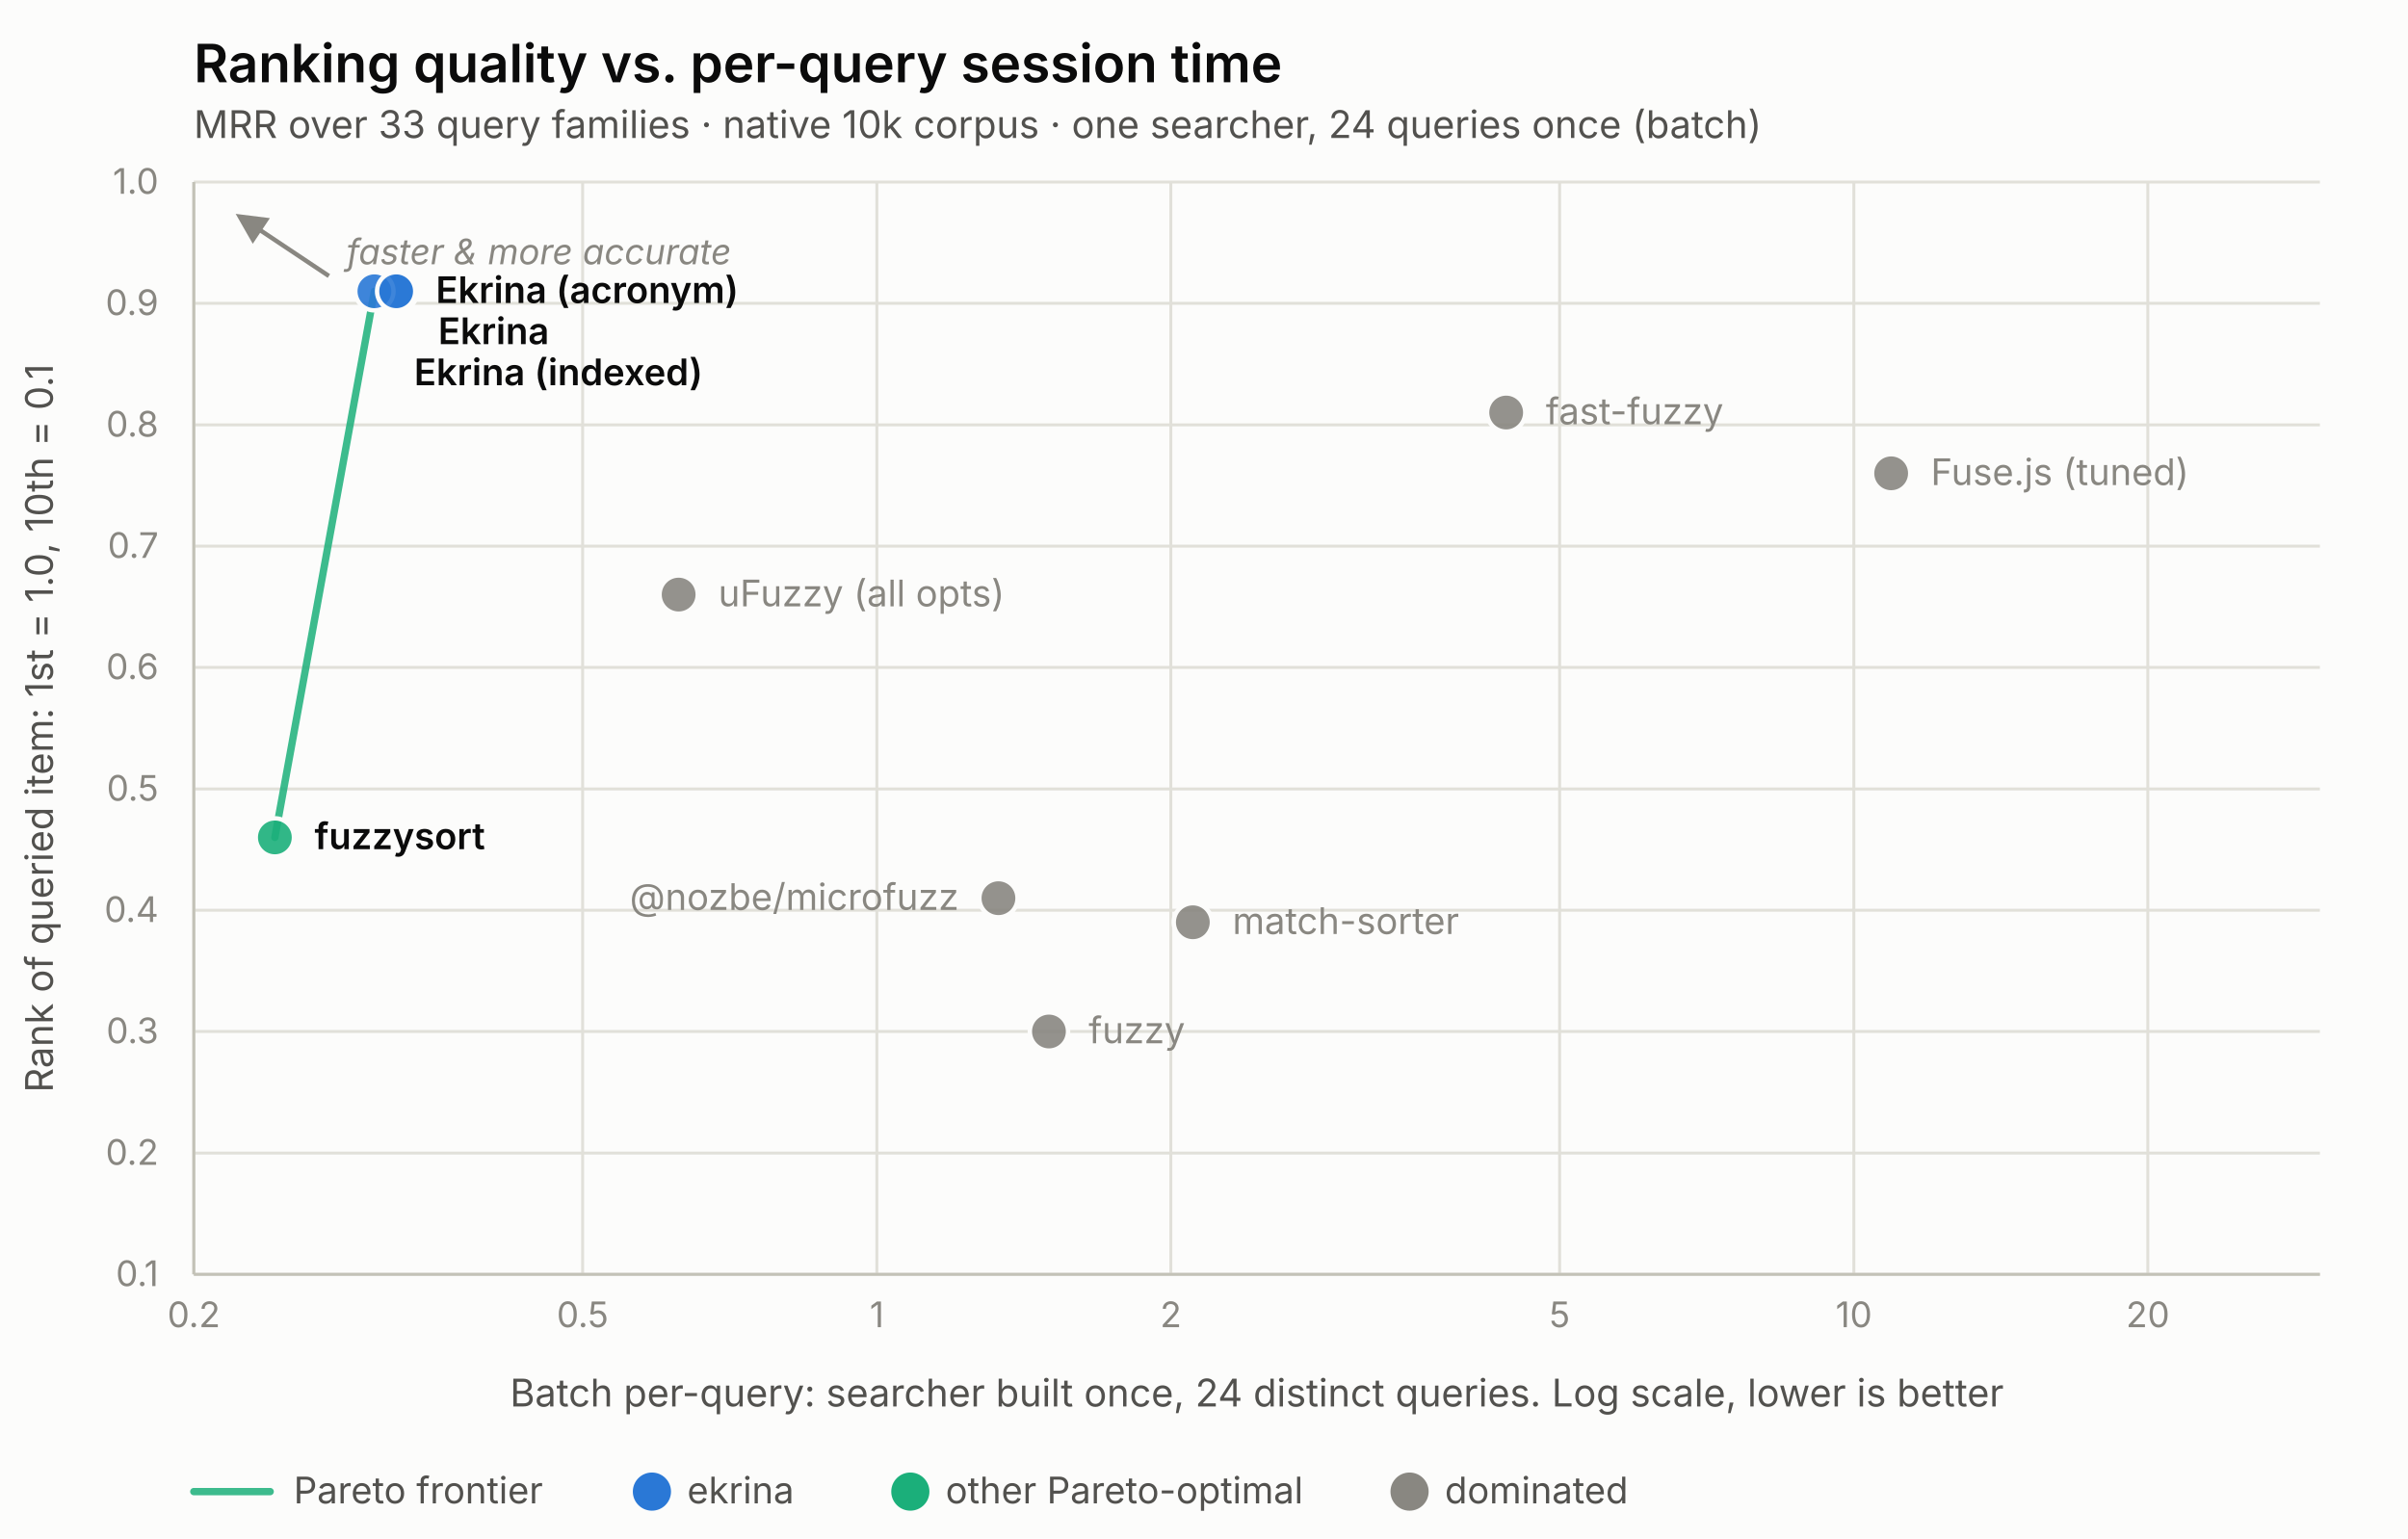
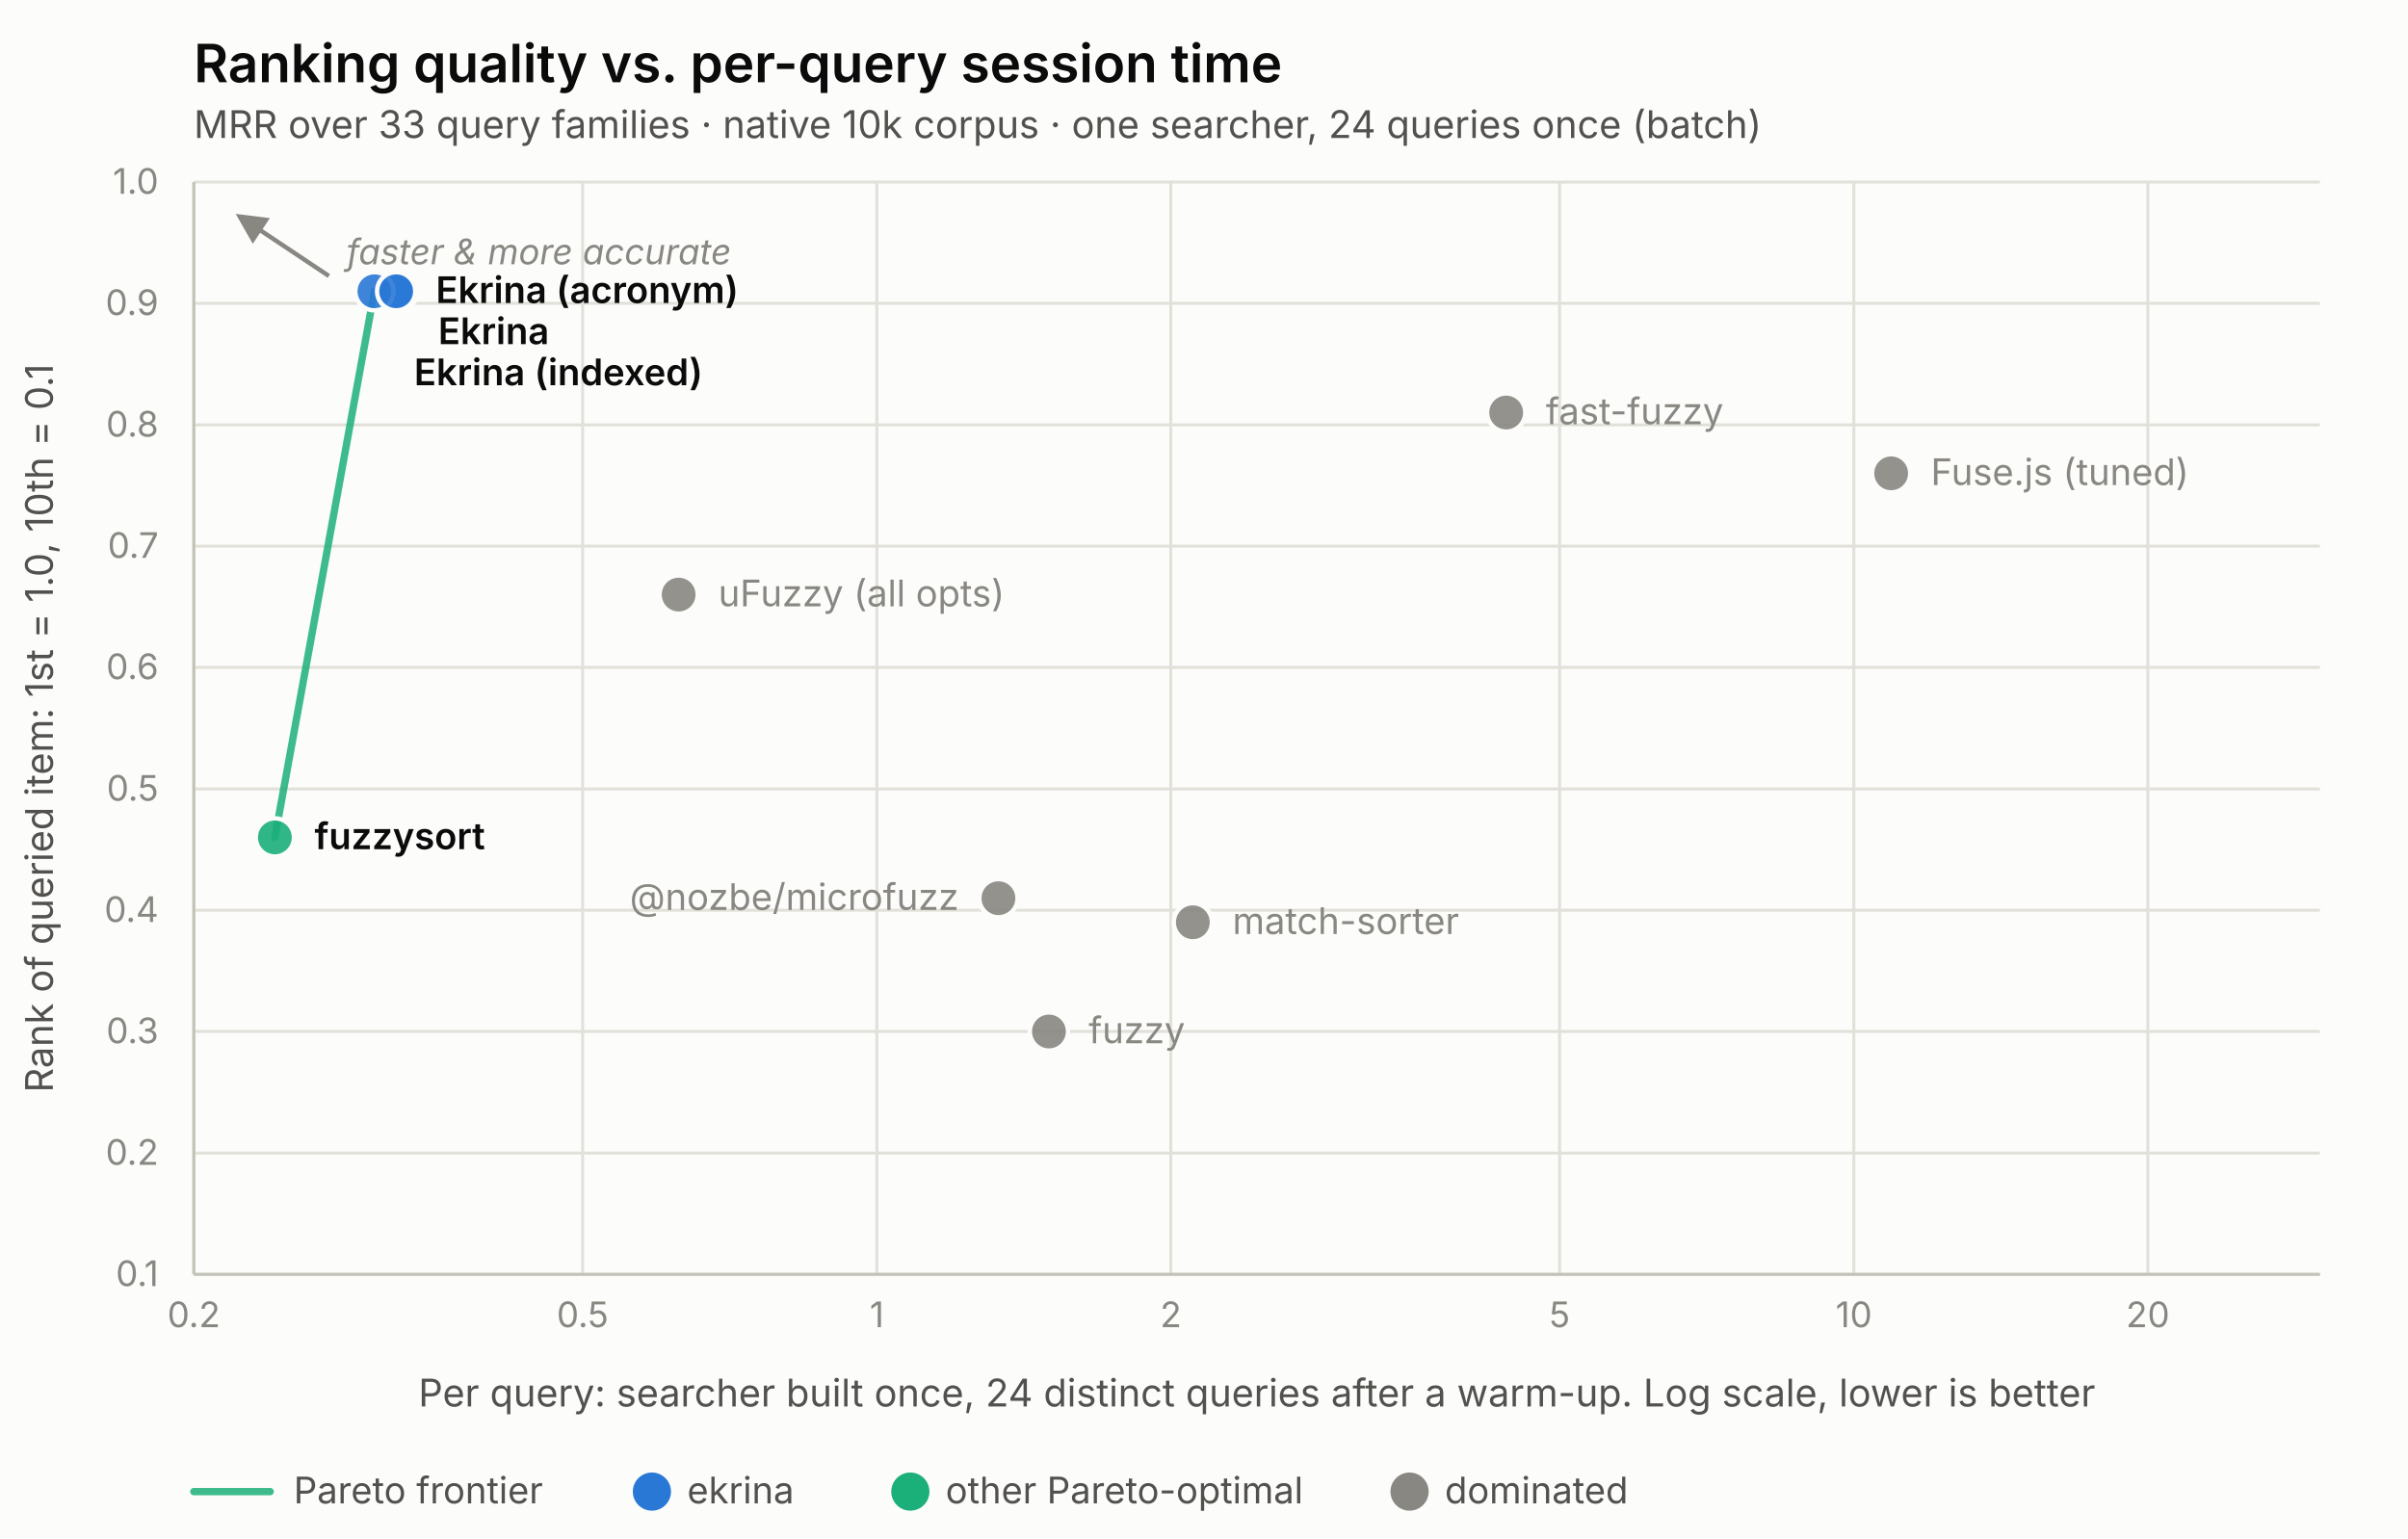
<svg xmlns="http://www.w3.org/2000/svg" viewBox="0 0 820 524" font-family="system-ui, -apple-system, 'Segoe UI', sans-serif" role="img" aria-labelledby="pareto-query-title pareto-query-desc">
  <defs>
    <marker id="arrow" viewBox="0 0 10 10" refX="8" refY="5" markerWidth="7" markerHeight="7" orient="auto-start-reverse">
      <path d="M0 0 L10 5 L0 10 z" fill="#898781" />
    </marker>
  </defs>
  <rect x="0" y="0" width="820" height="524" fill="#fcfcfb" />
  <text x="66" y="28" fill="#0b0b0b" font-size="18" font-weight="600">Ranking quality vs. per-query session time</text>
  <text x="66" y="47" fill="#52514e" font-size="13">MRR over 33 query families · native 10k corpus · one searcher, 24 queries once (batch)</text>
  <g>
    <line x1="66" y1="62" x2="66" y2="434" stroke="#e1e0d9" />
    <line x1="198.4" y1="62" x2="198.4" y2="434" stroke="#e1e0d9" />
    <line x1="298.6" y1="62" x2="298.6" y2="434" stroke="#e1e0d9" />
    <line x1="398.7" y1="62" x2="398.7" y2="434" stroke="#e1e0d9" />
    <line x1="531.1" y1="62" x2="531.1" y2="434" stroke="#e1e0d9" />
    <line x1="631.3" y1="62" x2="631.3" y2="434" stroke="#e1e0d9" />
    <line x1="731.4" y1="62" x2="731.4" y2="434" stroke="#e1e0d9" />
    <line x1="66" y1="434" x2="790" y2="434" stroke="#e1e0d9" />
    <line x1="66" y1="392.7" x2="790" y2="392.7" stroke="#e1e0d9" />
    <line x1="66" y1="351.3" x2="790" y2="351.3" stroke="#e1e0d9" />
    <line x1="66" y1="310" x2="790" y2="310" stroke="#e1e0d9" />
    <line x1="66" y1="268.7" x2="790" y2="268.7" stroke="#e1e0d9" />
    <line x1="66" y1="227.3" x2="790" y2="227.3" stroke="#e1e0d9" />
    <line x1="66" y1="186" x2="790" y2="186" stroke="#e1e0d9" />
    <line x1="66" y1="144.7" x2="790" y2="144.7" stroke="#e1e0d9" />
    <line x1="66" y1="103.3" x2="790" y2="103.3" stroke="#e1e0d9" />
    <line x1="66" y1="62" x2="790" y2="62" stroke="#e1e0d9" />
  </g>
  <line x1="66" y1="434" x2="790" y2="434" stroke="#c3c2b7" />
  <line x1="66" y1="62" x2="66" y2="434" stroke="#c3c2b7" />
  <g>
    <text x="66" y="452" text-anchor="middle" fill="#898781" font-size="12" font-variant-numeric="tabular-nums">0.2</text>
    <text x="198.4" y="452" text-anchor="middle" fill="#898781" font-size="12" font-variant-numeric="tabular-nums">0.5</text>
    <text x="298.6" y="452" text-anchor="middle" fill="#898781" font-size="12" font-variant-numeric="tabular-nums">1</text>
    <text x="398.7" y="452" text-anchor="middle" fill="#898781" font-size="12" font-variant-numeric="tabular-nums">2</text>
    <text x="531.1" y="452" text-anchor="middle" fill="#898781" font-size="12" font-variant-numeric="tabular-nums">5</text>
    <text x="631.3" y="452" text-anchor="middle" fill="#898781" font-size="12" font-variant-numeric="tabular-nums">10</text>
    <text x="731.4" y="452" text-anchor="middle" fill="#898781" font-size="12" font-variant-numeric="tabular-nums">20</text>
  </g>
  <g>
    <text x="54" y="438" text-anchor="end" fill="#898781" font-size="12" font-variant-numeric="tabular-nums">0.1</text>
    <text x="54" y="396.7" text-anchor="end" fill="#898781" font-size="12" font-variant-numeric="tabular-nums">0.2</text>
    <text x="54" y="355.3" text-anchor="end" fill="#898781" font-size="12" font-variant-numeric="tabular-nums">0.3</text>
    <text x="54" y="314" text-anchor="end" fill="#898781" font-size="12" font-variant-numeric="tabular-nums">0.4</text>
    <text x="54" y="272.7" text-anchor="end" fill="#898781" font-size="12" font-variant-numeric="tabular-nums">0.5</text>
    <text x="54" y="231.3" text-anchor="end" fill="#898781" font-size="12" font-variant-numeric="tabular-nums">0.6</text>
    <text x="54" y="190" text-anchor="end" fill="#898781" font-size="12" font-variant-numeric="tabular-nums">0.7</text>
    <text x="54" y="148.7" text-anchor="end" fill="#898781" font-size="12" font-variant-numeric="tabular-nums">0.8</text>
    <text x="54" y="107.3" text-anchor="end" fill="#898781" font-size="12" font-variant-numeric="tabular-nums">0.9</text>
    <text x="54" y="66" text-anchor="end" fill="#898781" font-size="12" font-variant-numeric="tabular-nums">1.0</text>
  </g>
-   <text x="428" y="479" text-anchor="middle" fill="#52514e" font-size="13">Batch per-query: searcher built once, 24 distinct queries. Log scale, lower is better</text>
+   <text x="428" y="479" text-anchor="middle" fill="#52514e" font-size="13">Per query: searcher built once, 24 distinct queries after a warm-up. Log scale, lower is better</text>
  <text transform="translate(18,248) rotate(-90)" text-anchor="middle" fill="#52514e" font-size="13">Rank of queried item: 1st = 1.0, 10th = 0.1</text>
  <path d="M93.6 285.2 L127.5 99.2" fill="none" stroke="#1baf7a" stroke-width="2.5" stroke-linejoin="round" stroke-linecap="round" opacity="0.85" />
  <g transform="translate(78,70)">
    <line x1="34" y1="24" x2="4" y2="4" stroke="#898781" stroke-width="1.5" marker-end="url(#arrow)" />
    <text x="40" y="20" fill="#898781" font-size="12" font-style="italic">faster &amp; more accurate</text>
  </g>
  <g>
    <circle cx="135.7" cy="99.2" r="6.5" fill="#2a78d6" fill-opacity="0.9" stroke="#fcfcfb" stroke-width="1.5" />
    <circle cx="127.5" cy="99.2" r="6.5" fill="#2a78d6" fill-opacity="0.9" stroke="#fcfcfb" stroke-width="1.5" />
    <circle cx="134.9" cy="99.2" r="6.5" fill="#2a78d6" fill-opacity="0.9" stroke="#fcfcfb" stroke-width="1.5" />
    <circle cx="512.9" cy="140.5" r="6.5" fill="#898781" fill-opacity="0.9" stroke="#fcfcfb" stroke-width="1.5" />
    <circle cx="644" cy="161.2" r="6.5" fill="#898781" fill-opacity="0.9" stroke="#fcfcfb" stroke-width="1.5" />
    <circle cx="231.1" cy="202.5" r="6.5" fill="#898781" fill-opacity="0.9" stroke="#fcfcfb" stroke-width="1.5" />
    <circle cx="93.6" cy="285.2" r="6.5" fill="#1baf7a" fill-opacity="0.9" stroke="#fcfcfb" stroke-width="1.5" />
    <circle cx="340" cy="305.9" r="6.5" fill="#898781" fill-opacity="0.9" stroke="#fcfcfb" stroke-width="1.5" />
    <circle cx="406.2" cy="314.1" r="6.5" fill="#898781" fill-opacity="0.9" stroke="#fcfcfb" stroke-width="1.5" />
    <circle cx="357.2" cy="351.3" r="6.5" fill="#898781" fill-opacity="0.9" stroke="#fcfcfb" stroke-width="1.5" />
  </g>
  <g>
    <text x="149.2" y="117.2" text-anchor="start" fill="#0b0b0b" font-size="12.5" font-weight="600">Ekrina</text>
    <text x="141" y="131.2" text-anchor="start" fill="#0b0b0b" font-size="12.5" font-weight="600">Ekrina (indexed)</text>
    <text x="148.4" y="103.2" text-anchor="start" fill="#0b0b0b" font-size="12.5" font-weight="600">Ekrina (acronym)</text>
    <text x="107.1" y="289.2" text-anchor="start" fill="#0b0b0b" font-size="12.5" font-weight="600">fuzzysort</text>
    <text x="526.4" y="144.5" text-anchor="start" fill="#898781" font-size="12.5">fast-fuzzy</text>
    <text x="657.5" y="165.2" text-anchor="start" fill="#898781" font-size="12.5">Fuse.js (tuned)</text>
    <text x="244.6" y="206.5" text-anchor="start" fill="#898781" font-size="12.5">uFuzzy (all opts)</text>
    <text x="326.5" y="309.9" text-anchor="end" fill="#898781" font-size="12.5">@nozbe/microfuzz</text>
    <text x="419.7" y="318.1" text-anchor="start" fill="#898781" font-size="12.5">match-sorter</text>
    <text x="370.7" y="355.3" text-anchor="start" fill="#898781" font-size="12.5">fuzzy</text>
  </g>
  <g>
    <line x1="66" y1="508" x2="92" y2="508" stroke="#1baf7a" stroke-width="2.5" stroke-linecap="round" opacity="0.85" />
    <text x="100" y="512" fill="#52514e" font-size="12.5">Pareto frontier</text>
    <circle cx="222" cy="508" r="6.5" fill="#2a78d6" />
    <text x="234" y="512" fill="#52514e" font-size="12.5">ekrina</text>
    <circle cx="310" cy="508" r="6.5" fill="#1baf7a" />
    <text x="322" y="512" fill="#52514e" font-size="12.5">other Pareto-optimal</text>
    <circle cx="480" cy="508" r="6.5" fill="#898781" />
    <text x="492" y="512" fill="#52514e" font-size="12.5">dominated</text>
  </g>
</svg>
